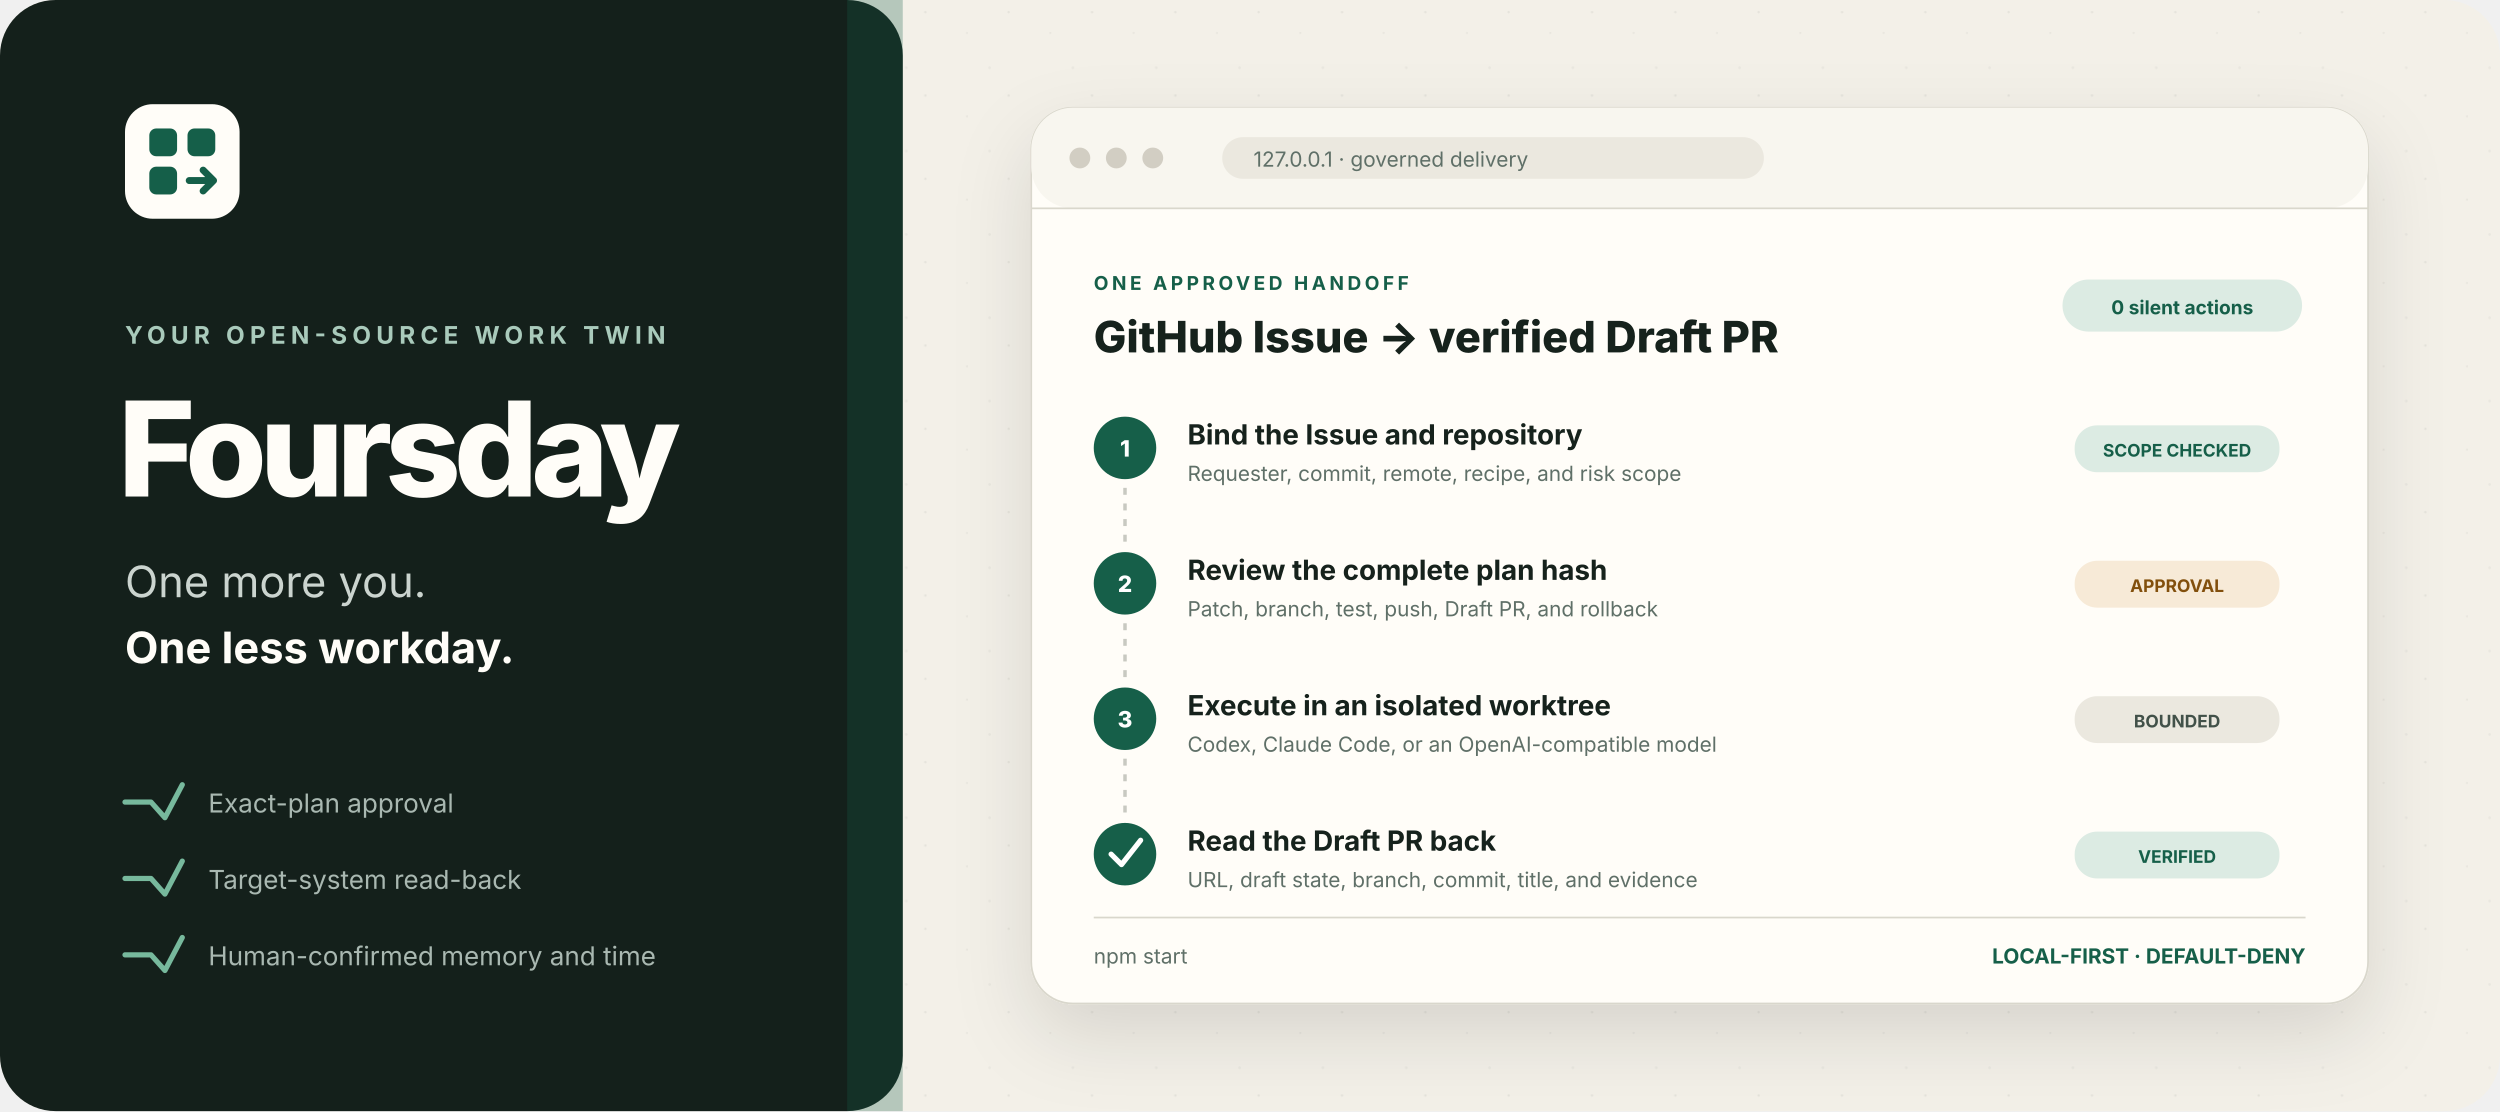
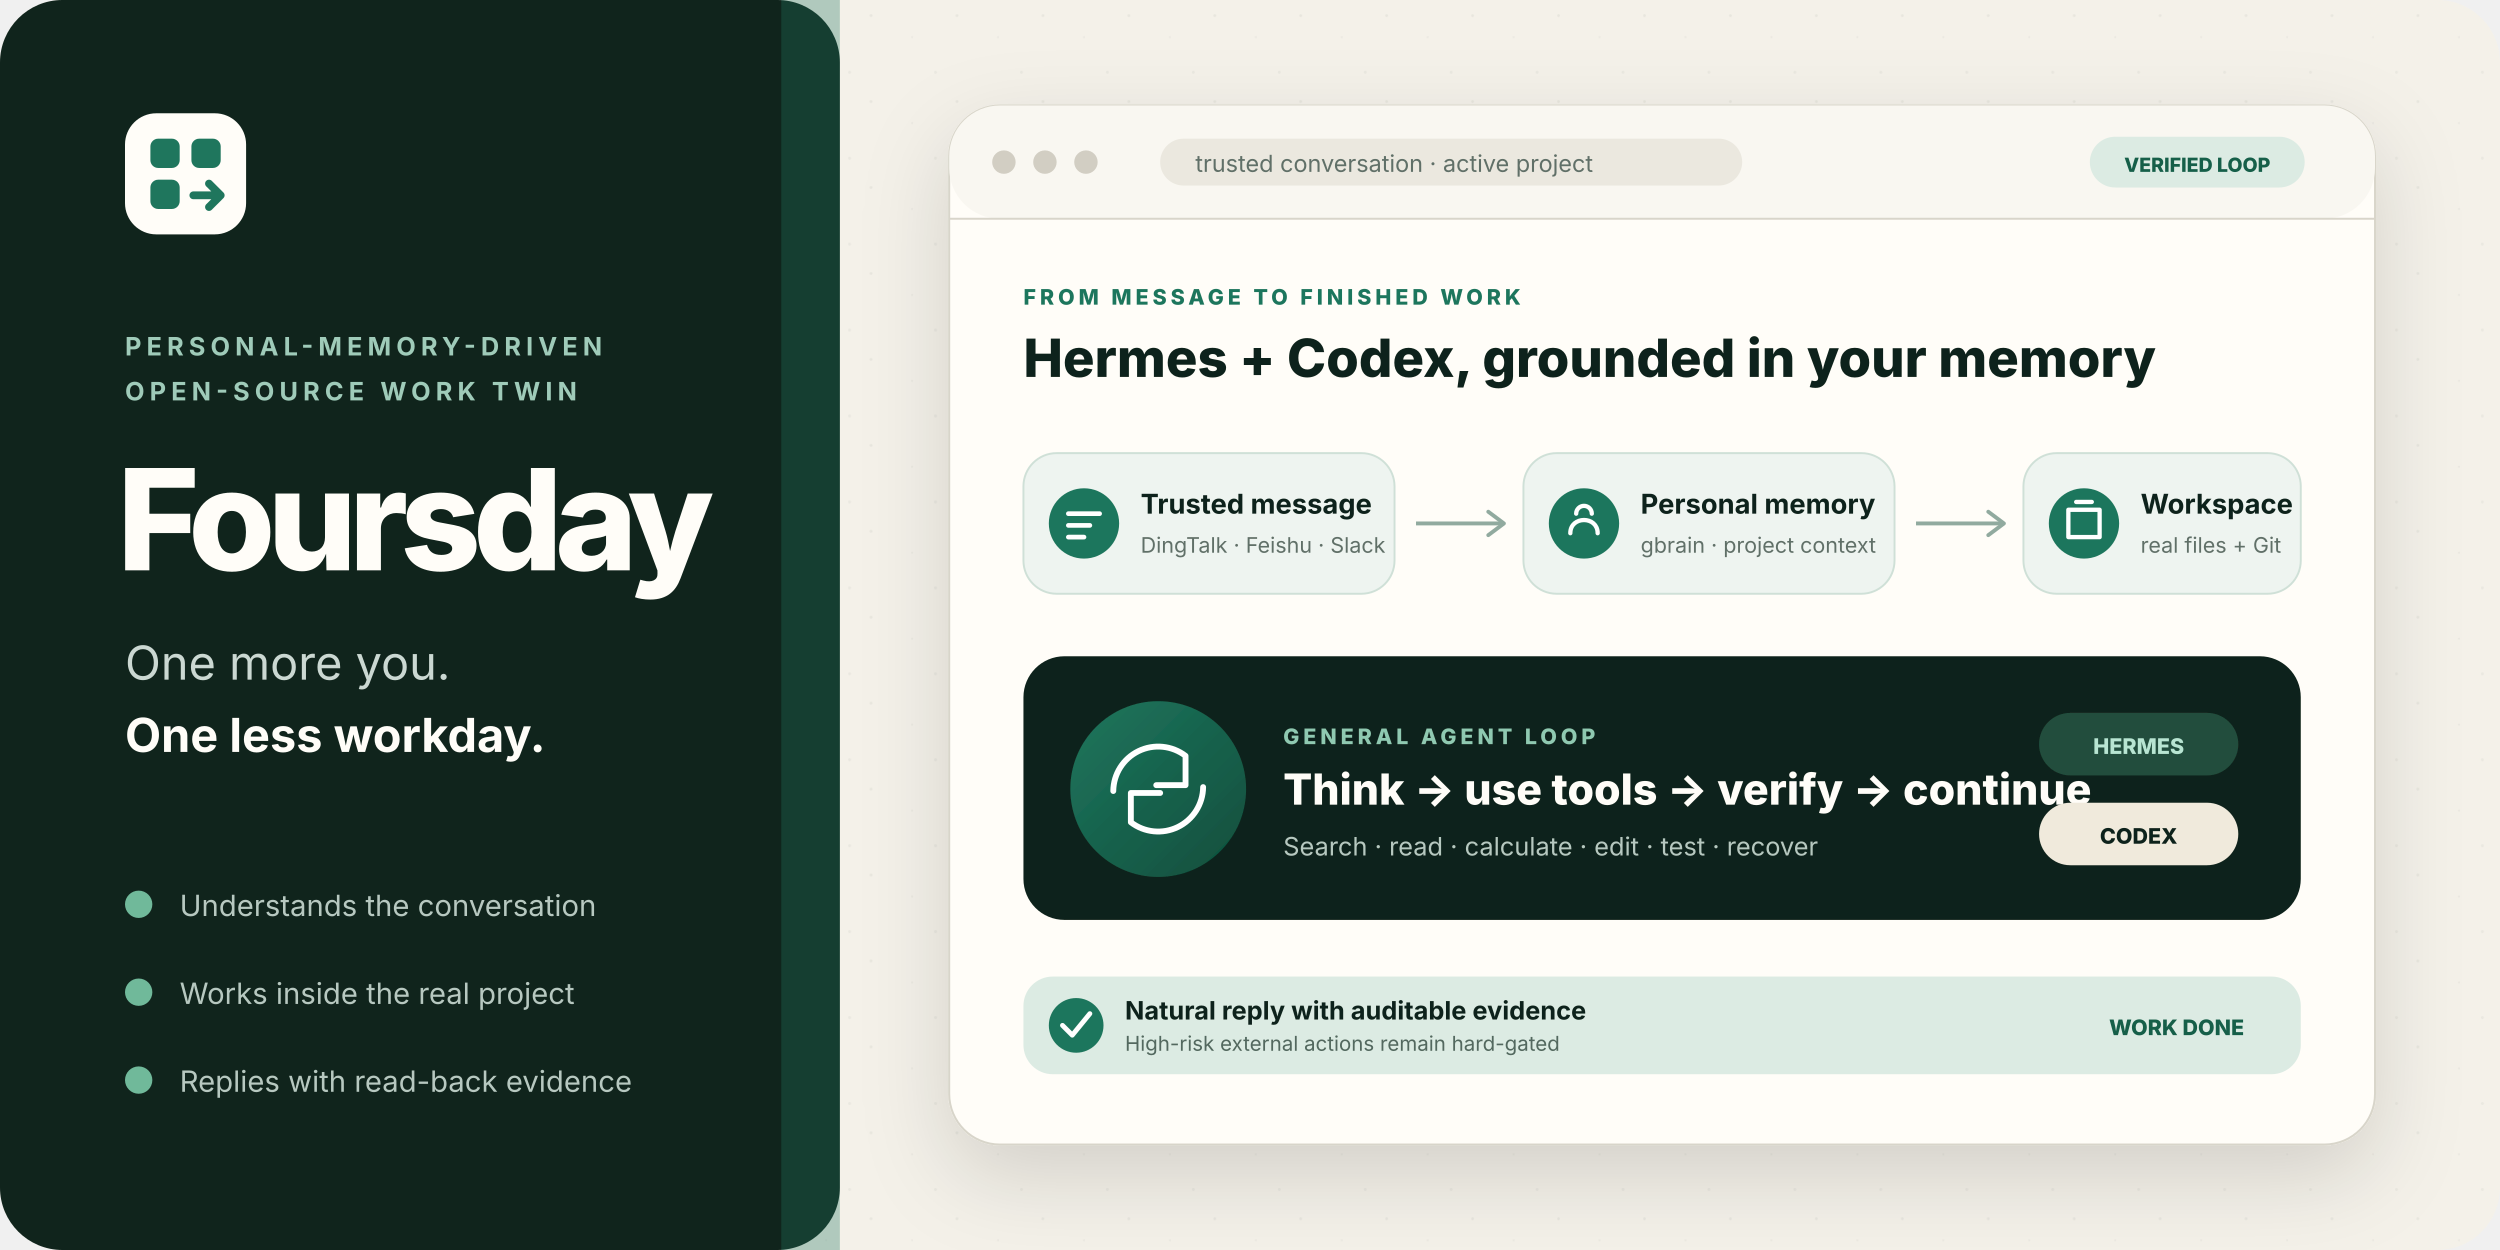
- <svg xmlns="http://www.w3.org/2000/svg" width="1440" height="640" viewBox="0 0 1440 640" role="img" aria-labelledby="title desc">
+ <svg xmlns="http://www.w3.org/2000/svg" width="1280" height="640" viewBox="0 0 1280 640" role="img" aria-labelledby="title desc">
  <defs>
    <filter id="shadow" x="-20%" y="-20%" width="140%" height="160%">
-       <feDropShadow dx="0" dy="18" stdDeviation="22" flood-color="#14201b" flood-opacity="0.12" />
+       <feDropShadow dx="0" dy="16" stdDeviation="22" flood-color="#0c2119" flood-opacity="0.14" />
    </filter>
-     <pattern id="grain" width="48" height="48" patternUnits="userSpaceOnUse">
-       <circle cx="5" cy="7" r="0.7" fill="#14201b" opacity="0.06" />
-       <circle cx="29" cy="19" r="0.6" fill="#14201b" opacity="0.05" />
-       <circle cx="42" cy="39" r="0.8" fill="#14201b" opacity="0.04" />
+     <pattern id="grain" width="44" height="44" patternUnits="userSpaceOnUse">
+       <circle cx="6" cy="8" r="0.7" fill="#10241c" opacity="0.055" />
+       <circle cx="27" cy="19" r="0.55" fill="#10241c" opacity="0.04" />
+       <circle cx="39" cy="37" r="0.75" fill="#10241c" opacity="0.045" />
    </pattern>
+     <linearGradient id="loop" x1="0" y1="0" x2="1" y2="1">
+       <stop offset="0" stop-color="#1f765d" />
+       <stop offset="1" stop-color="#0f4e3c" />
+     </linearGradient>
  </defs>
-   <rect width="1440" height="640" rx="32" fill="#f3f0e8" />
-   <rect width="1440" height="640" rx="32" fill="url(#grain)" />
-   <rect x="0" y="0" width="520" height="640" rx="32" fill="#14201b" />
-   <path d="M488 0h32v640h-32z" fill="#155f49" opacity="0.28" />
-   <g transform="translate(72 60)">
-     <rect width="66" height="66" rx="16" fill="#fffdf8" />
-     <rect x="14" y="14" width="16" height="16" rx="4" fill="#155f49" />
-     <rect x="36" y="14" width="16" height="16" rx="4" fill="#155f49" />
-     <rect x="14" y="36" width="16" height="16" rx="4" fill="#155f49" />
-     <path d="M37 44h14m-6-6 6 6-6 6" fill="none" stroke="#155f49" stroke-width="4" stroke-linecap="round" stroke-linejoin="round" />
+   <rect width="1280" height="640" rx="32" fill="#f4f1e9" />
+   <rect width="1280" height="640" rx="32" fill="url(#grain)" />
+   <rect width="430" height="640" rx="32" fill="#10241c" />
+   <path d="M400 0h30v640h-30z" fill="#1f765d" opacity="0.32" />
+   <g transform="translate(64 58)">
+     <rect width="62" height="62" rx="16" fill="#fffdf8" />
+     <rect x="13" y="13" width="15" height="15" rx="4" fill="#1f765d" />
+     <rect x="34" y="13" width="15" height="15" rx="4" fill="#1f765d" />
+     <rect x="13" y="34" width="15" height="15" rx="4" fill="#1f765d" />
+     <path d="M35 42h13m-5-6 6 6-6 6" fill="none" stroke="#1f765d" stroke-width="4" stroke-linecap="round" stroke-linejoin="round" />
  </g>
  <g font-family="Inter,-apple-system,BlinkMacSystemFont,'Segoe UI',sans-serif">
-     <text x="72" y="198" fill="#a9cabb" font-size="14" font-weight="700" letter-spacing="3">YOUR OPEN-SOURCE WORK TWIN</text>
-     <text x="68" y="286" fill="#fffdf8" font-size="76" font-weight="780" letter-spacing="-4">Foursday</text>
-     <text x="72" y="344" fill="#cbd4cf" font-size="25">One more you.</text>
-     <text x="72" y="382" fill="#fffdf8" font-size="25" font-weight="700">One less workday.</text>
-     <g transform="translate(72 452)">
-       <path d="M0 10h15l8 9 10-19" fill="none" stroke="#77b99d" stroke-width="3" stroke-linecap="round" stroke-linejoin="round" />
-       <text x="48" y="16" fill="#a9b8b1" font-size="15">Exact-plan approval</text>
-       <path d="M0 54h15l8 9 10-19" fill="none" stroke="#77b99d" stroke-width="3" stroke-linecap="round" stroke-linejoin="round" />
-       <text x="48" y="60" fill="#a9b8b1" font-size="15">Target-system read-back</text>
-       <path d="M0 98h15l8 9 10-19" fill="none" stroke="#77b99d" stroke-width="3" stroke-linecap="round" stroke-linejoin="round" />
-       <text x="48" y="104" fill="#a9b8b1" font-size="15">Human-confirmed memory and time</text>
+     <text x="64" y="182" fill="#9fcbb9" font-size="13" font-weight="750" letter-spacing="2.6">PERSONAL-MEMORY-DRIVEN</text>
+     <text x="64" y="205" fill="#9fcbb9" font-size="13" font-weight="750" letter-spacing="2.6">OPEN-SOURCE WORK TWIN</text>
+     <text x="60" y="292" fill="#fffdf8" font-size="72" font-weight="790" letter-spacing="-4">Foursday</text>
+     <text x="64" y="348" fill="#cbd8d2" font-size="24">One more you.</text>
+     <text x="64" y="385" fill="#fffdf8" font-size="24" font-weight="730">One less workday.</text>
+     <g transform="translate(64 456)">
+       <circle cx="7" cy="7" r="7" fill="#70b99a" />
+       <text x="28" y="13" fill="#b7c8c0" font-size="15">Understands the conversation</text>
+       <circle cx="7" cy="52" r="7" fill="#70b99a" />
+       <text x="28" y="58" fill="#b7c8c0" font-size="15">Works inside the real project</text>
+       <circle cx="7" cy="97" r="7" fill="#70b99a" />
+       <text x="28" y="103" fill="#b7c8c0" font-size="15">Replies with read-back evidence</text>
    </g>
-     <g transform="translate(594 62)" filter="url(#shadow)">
-       <rect width="770" height="516" rx="24" fill="#fffdf8" stroke="#d9d7cc" />
-       <rect width="770" height="58" rx="24" fill="#f8f6ef" />
-       <path d="M0 58h770" stroke="#d9d7cc" />
+     <g transform="translate(486 54)" filter="url(#shadow)">
+       <rect width="730" height="532" rx="26" fill="#fffdf8" stroke="#d8d5ca" />
+       <rect width="730" height="58" rx="26" fill="#f9f7f1" />
+       <path d="M0 58h730" stroke="#d8d5ca" />
      <circle cx="28" cy="29" r="6" fill="#d2cec3" />
      <circle cx="49" cy="29" r="6" fill="#d2cec3" />
      <circle cx="70" cy="29" r="6" fill="#d2cec3" />
-       <rect x="110" y="17" width="312" height="24" rx="12" fill="#ebe8df" />
-       <text x="128" y="34" fill="#5f6f67" font-size="12">127.0.0.1 · governed delivery</text>
-       <text x="36" y="105" fill="#155f49" font-size="11" font-weight="750" letter-spacing="2">ONE APPROVED HANDOFF</text>
-       <text x="36" y="141" fill="#14201b" font-size="25" font-weight="760">GitHub Issue → verified Draft PR</text>
-       <rect x="594" y="99" width="138" height="30" rx="15" fill="#dcebe3" />
-       <text x="663" y="119" text-anchor="middle" fill="#155f49" font-size="11" font-weight="750">0 silent actions</text>
-       <g transform="translate(36 176)">
-         <g>
-           <circle cx="18" cy="20" r="18" fill="#155f49" />
-           <text x="18" y="25" text-anchor="middle" fill="#ffffff" font-size="13" font-weight="800">1</text>
-           <text x="54" y="18" fill="#14201b" font-size="16" font-weight="720">Bind the Issue and repository</text>
-           <text x="54" y="39" fill="#5f6f67" font-size="12">Requester, commit, remote, recipe, and risk scope</text>
-           <rect x="565" y="7" width="118" height="27" rx="13" fill="#dcebe3" />
-           <text x="624" y="25" text-anchor="middle" fill="#155f49" font-size="10" font-weight="750">SCOPE CHECKED</text>
-         </g>
-         <path d="M18 43v34" stroke="#c8c9c1" stroke-width="2" stroke-dasharray="4 5" />
-         <g transform="translate(0 78)">
-           <circle cx="18" cy="20" r="18" fill="#155f49" />
-           <text x="18" y="25" text-anchor="middle" fill="#ffffff" font-size="13" font-weight="800">2</text>
-           <text x="54" y="18" fill="#14201b" font-size="16" font-weight="720">Review the complete plan hash</text>
-           <text x="54" y="39" fill="#5f6f67" font-size="12">Patch, branch, test, push, Draft PR, and rollback</text>
-           <rect x="565" y="7" width="118" height="27" rx="13" fill="#f7ead7" />
-           <text x="624" y="25" text-anchor="middle" fill="#82500b" font-size="10" font-weight="750">APPROVAL</text>
-         </g>
-         <path d="M18 121v34" stroke="#c8c9c1" stroke-width="2" stroke-dasharray="4 5" />
-         <g transform="translate(0 156)">
-           <circle cx="18" cy="20" r="18" fill="#155f49" />
-           <text x="18" y="25" text-anchor="middle" fill="#ffffff" font-size="13" font-weight="800">3</text>
-           <text x="54" y="18" fill="#14201b" font-size="16" font-weight="720">Execute in an isolated worktree</text>
-           <text x="54" y="39" fill="#5f6f67" font-size="12">Codex, Claude Code, or an OpenAI-compatible model</text>
-           <rect x="565" y="7" width="118" height="27" rx="13" fill="#ebe8df" />
-           <text x="624" y="25" text-anchor="middle" fill="#425149" font-size="10" font-weight="750">BOUNDED</text>
-         </g>
-         <path d="M18 199v34" stroke="#c8c9c1" stroke-width="2" stroke-dasharray="4 5" />
-         <g transform="translate(0 234)">
-           <circle cx="18" cy="20" r="18" fill="#155f49" />
-           <path d="M10 20l6 6 11-14" fill="none" stroke="#fff" stroke-width="3" stroke-linecap="round" stroke-linejoin="round" />
-           <text x="54" y="18" fill="#14201b" font-size="16" font-weight="720">Read the Draft PR back</text>
-           <text x="54" y="39" fill="#5f6f67" font-size="12">URL, draft state, branch, commit, title, and evidence</text>
-           <rect x="565" y="7" width="118" height="27" rx="13" fill="#dcebe3" />
-           <text x="624" y="25" text-anchor="middle" fill="#155f49" font-size="10" font-weight="750">VERIFIED</text>
-         </g>
+       <rect x="108" y="17" width="298" height="24" rx="12" fill="#ebe8df" />
+       <text x="126" y="34" fill="#617068" font-size="12">trusted conversation · active project</text>
+       <rect x="584" y="16" width="110" height="26" rx="13" fill="#dcebe3" />
+       <text x="639" y="34" text-anchor="middle" fill="#155f49" font-size="10" font-weight="800">VERIFIED LOOP</text>
+       <text x="38" y="102" fill="#1f765d" font-size="11" font-weight="800" letter-spacing="2">FROM MESSAGE TO FINISHED WORK</text>
+       <text x="38" y="139" fill="#10241c" font-size="27" font-weight="770">Hermes + Codex, grounded in your memory</text>
+       <g transform="translate(38 178)">
+         <rect width="190" height="72" rx="17" fill="#eef4f0" stroke="#cfe0d7" />
+         <circle cx="31" cy="36" r="18" fill="#1f765d" />
+         <path d="M23 31h16M23 37h11M23 43h8" stroke="#fff" stroke-width="2.4" stroke-linecap="round" />
+         <text x="60" y="31" fill="#10241c" font-size="14" font-weight="740">Trusted message</text>
+         <text x="60" y="51" fill="#617068" font-size="11">DingTalk · Feishu · Slack</text>
+         <path d="M201 36h44" stroke="#91aa9f" stroke-width="2" />
+         <path d="m238 30 8 6-8 6" fill="none" stroke="#91aa9f" stroke-width="2" stroke-linecap="round" stroke-linejoin="round" />
+         <rect x="256" width="190" height="72" rx="17" fill="#eef4f0" stroke="#cfe0d7" />
+         <circle cx="287" cy="36" r="18" fill="#1f765d" />
+         <path d="M280 41c0-9 14-9 14 0M283 31a4 4 0 1 1 8 0" fill="none" stroke="#fff" stroke-width="2.2" stroke-linecap="round" />
+         <text x="316" y="31" fill="#10241c" font-size="14" font-weight="740">Personal memory</text>
+         <text x="316" y="51" fill="#617068" font-size="11">gbrain · project context</text>
+         <path d="M457 36h44" stroke="#91aa9f" stroke-width="2" />
+         <path d="m494 30 8 6-8 6" fill="none" stroke="#91aa9f" stroke-width="2" stroke-linecap="round" stroke-linejoin="round" />
+         <rect x="512" width="142" height="72" rx="17" fill="#eef4f0" stroke="#cfe0d7" />
+         <circle cx="543" cy="36" r="18" fill="#1f765d" />
+         <path d="M535 29h16v14h-16zM539 25h8" fill="none" stroke="#fff" stroke-width="2.2" stroke-linecap="round" stroke-linejoin="round" />
+         <text x="572" y="31" fill="#10241c" font-size="14" font-weight="740">Workspace</text>
+         <text x="572" y="51" fill="#617068" font-size="11">real files + Git</text>
      </g>
-       <rect x="36" y="466" width="698" height="1" fill="#d9d7cc" />
-       <text x="36" y="493" fill="#5f6f67" font-size="12">npm start</text>
-       <text x="734" y="493" text-anchor="end" fill="#155f49" font-size="12" font-weight="750">LOCAL-FIRST · DEFAULT-DENY</text>
+       <g transform="translate(38 282)">
+         <rect width="654" height="135" rx="21" fill="#10241c" />
+         <circle cx="69" cy="68" r="45" fill="url(#loop)" />
+         <path d="M46 69a23 23 0 0 1 37-18M83 51v15H68M92 67a23 23 0 0 1-37 18M55 85V70h15" fill="none" stroke="#fff" stroke-width="3" stroke-linecap="round" stroke-linejoin="round" />
+         <text x="133" y="45" fill="#8fc9b1" font-size="11" font-weight="800" letter-spacing="2">GENERAL AGENT LOOP</text>
+         <text x="133" y="76" fill="#fffdf8" font-size="22" font-weight="760">Think → use tools → verify → continue</text>
+         <text x="133" y="102" fill="#b6c8c0" font-size="13">Search · read · calculate · edit · test · recover</text>
+         <rect x="520" y="29" width="102" height="32" rx="16" fill="#214e3e" />
+         <text x="571" y="50" text-anchor="middle" fill="#b8e5d2" font-size="11" font-weight="800">HERMES</text>
+         <rect x="520" y="75" width="102" height="32" rx="16" fill="#f0eadc" />
+         <text x="571" y="96" text-anchor="middle" fill="#10241c" font-size="11" font-weight="800">CODEX</text>
+       </g>
+       <g transform="translate(38 446)">
+         <rect width="654" height="50" rx="15" fill="#dcebe3" />
+         <circle cx="27" cy="25" r="14" fill="#1f765d" />
+         <path d="m20 25 5 5 9-11" fill="none" stroke="#fff" stroke-width="2.5" stroke-linecap="round" stroke-linejoin="round" />
+         <text x="52" y="22" fill="#10241c" font-size="13" font-weight="750">Natural reply with auditable evidence</text>
+         <text x="52" y="38" fill="#52685e" font-size="10.5">High-risk external actions remain hard-gated</text>
+         <text x="625" y="30" text-anchor="end" fill="#155f49" font-size="11" font-weight="800">WORK DONE</text>
+       </g>
    </g>
  </g>
</svg>
